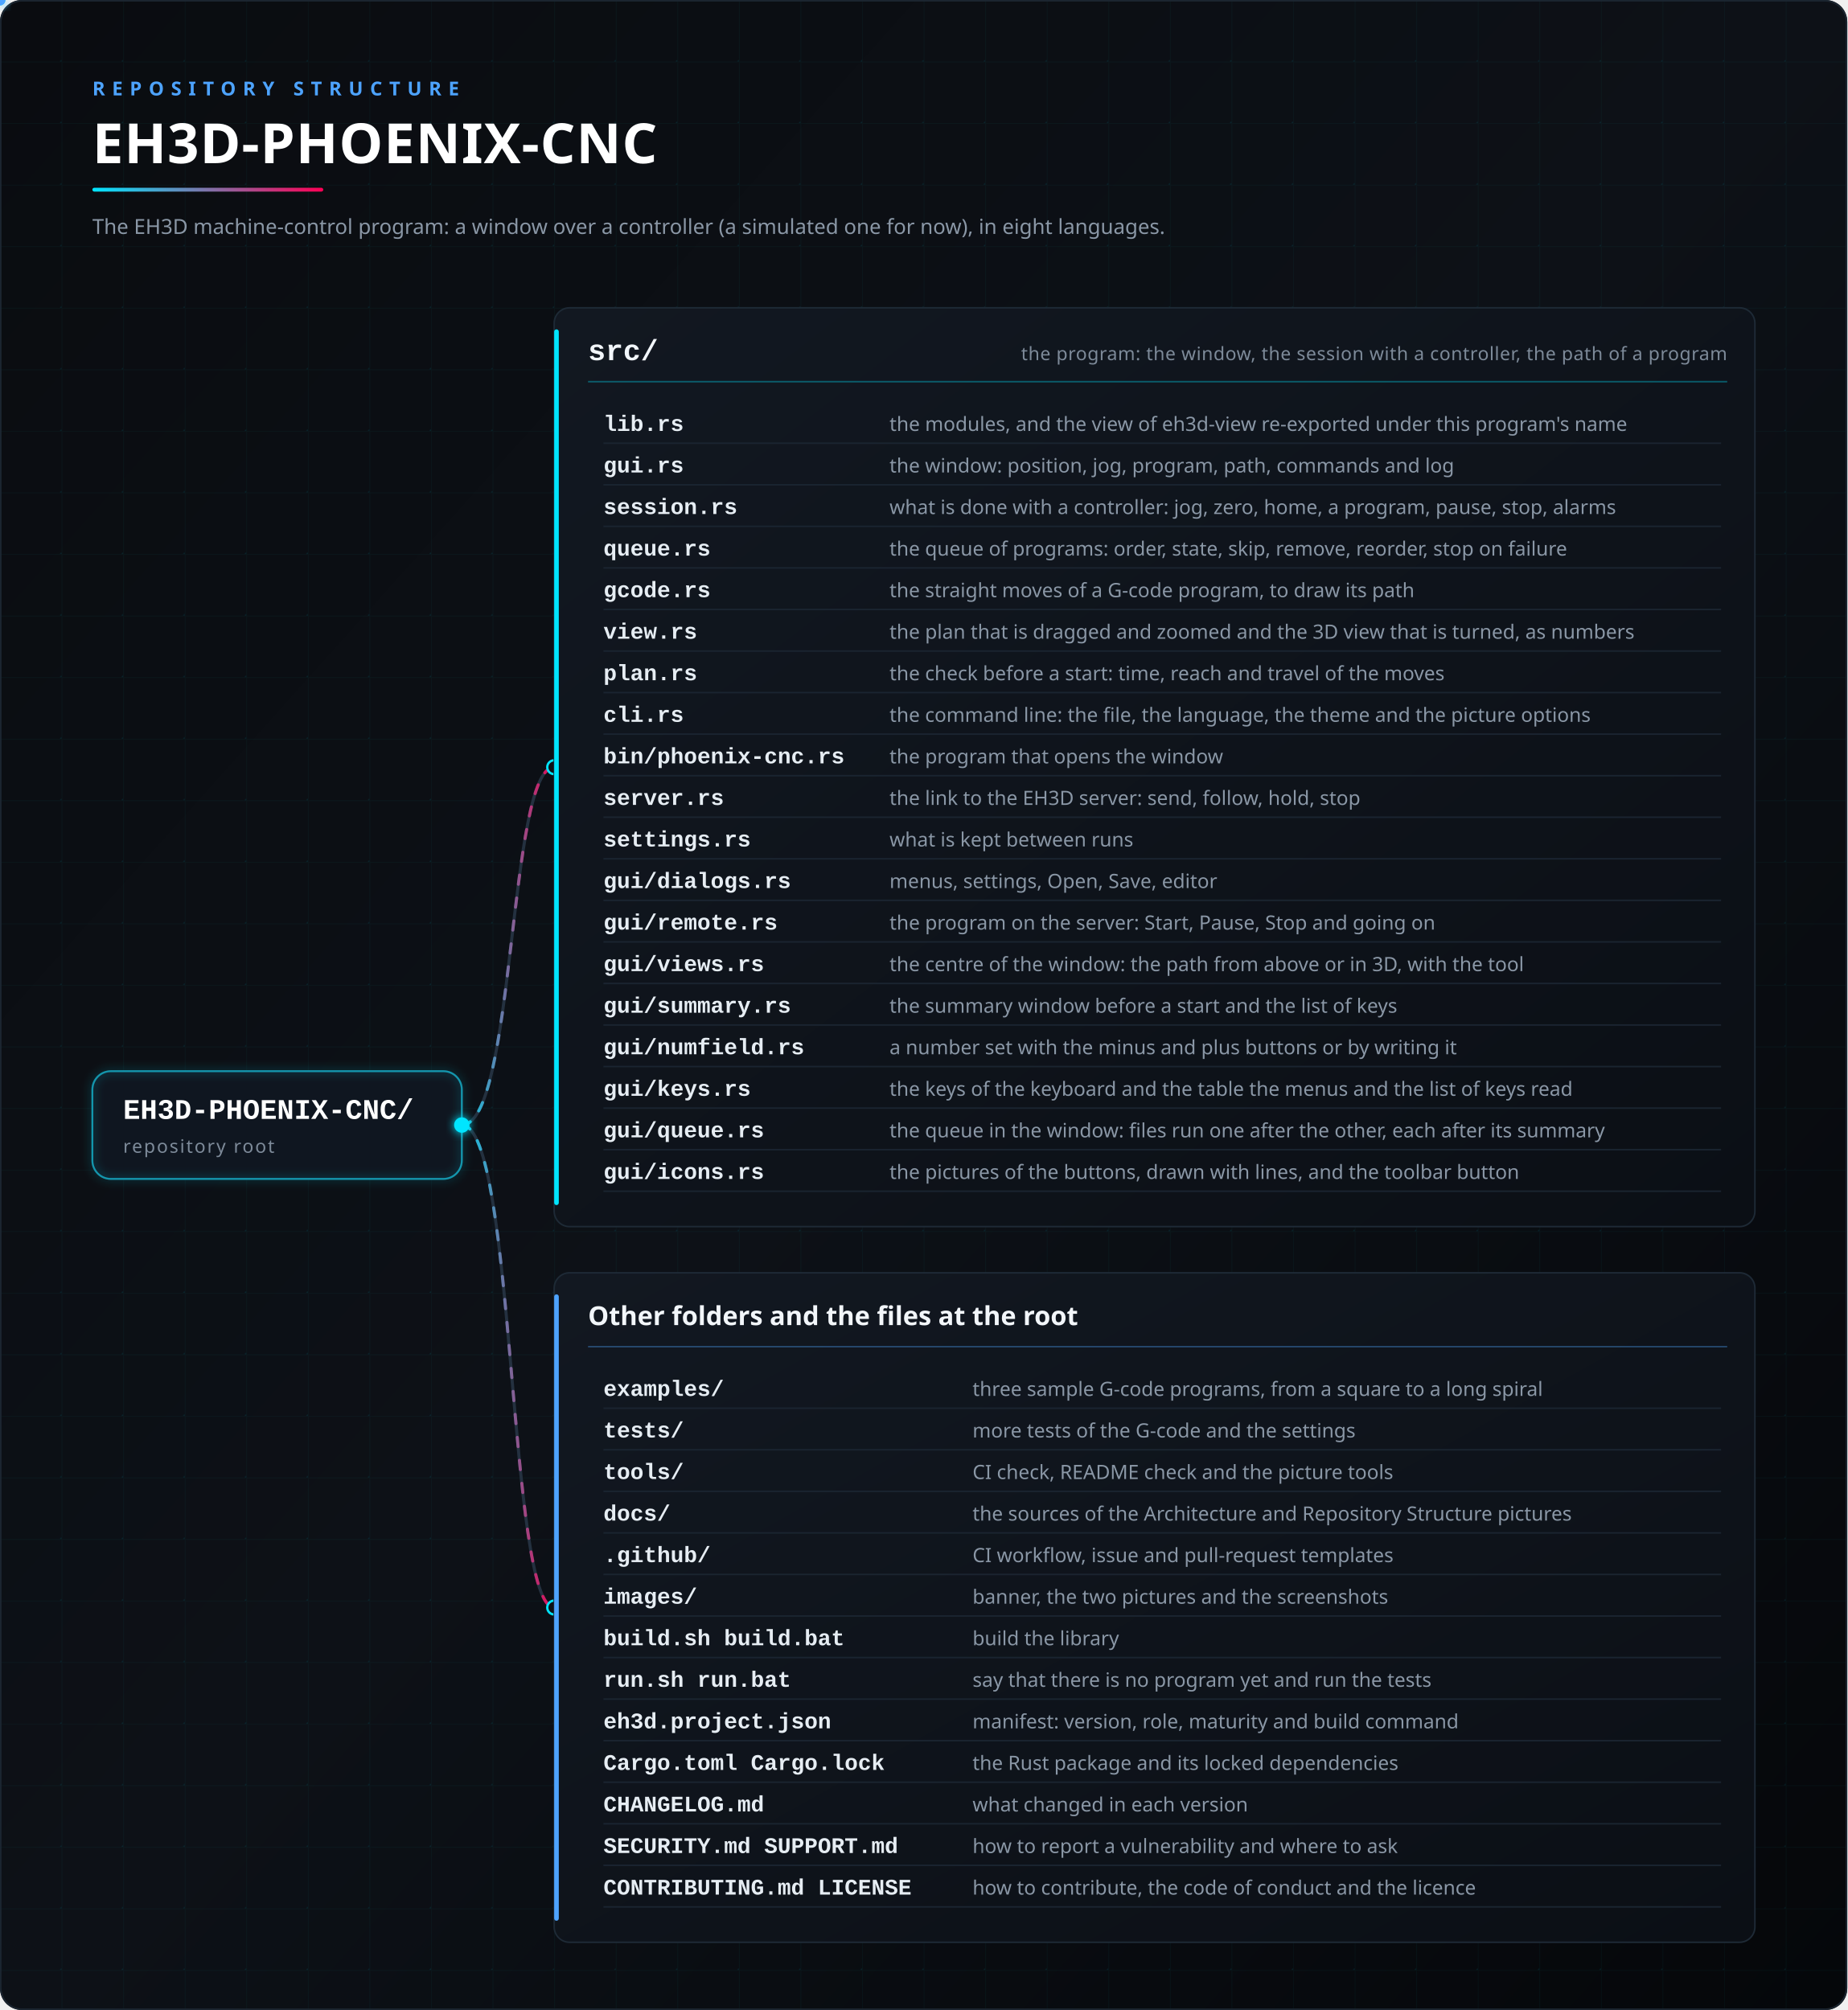
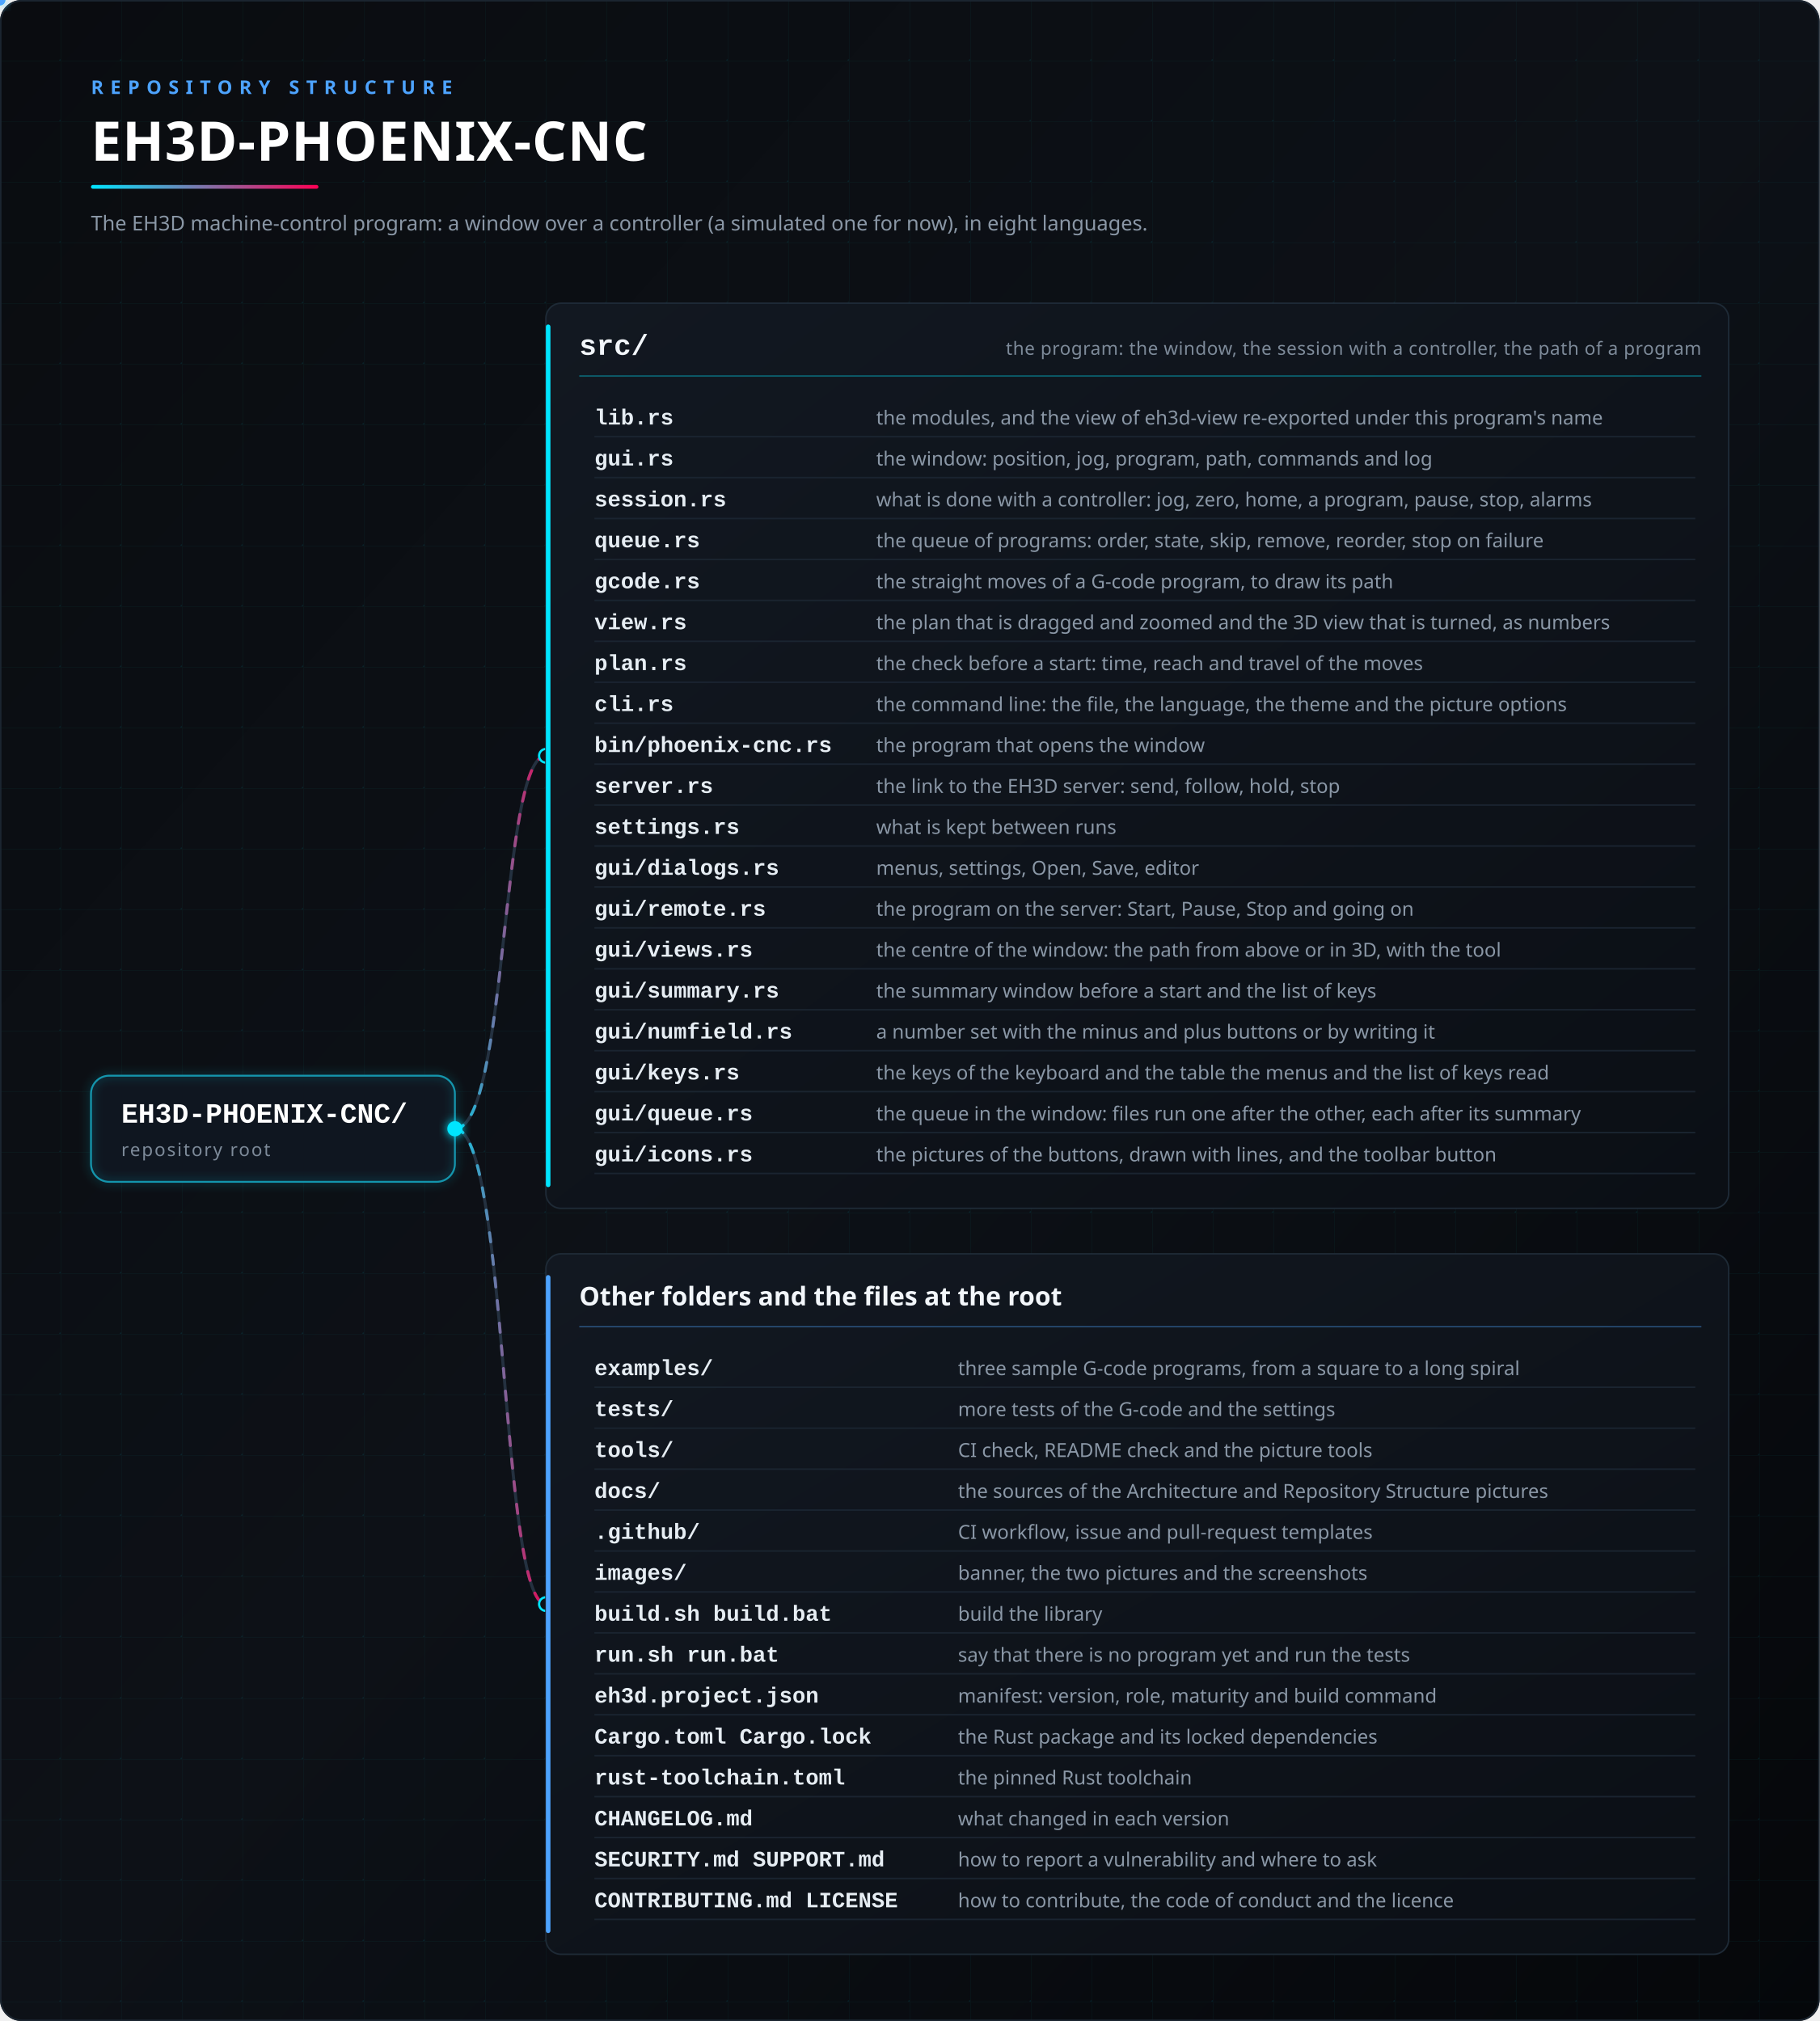
- <svg xmlns="http://www.w3.org/2000/svg" viewBox="0 0 1200 1306" width="100%" role="img" aria-labelledby="t d">
+ <svg xmlns="http://www.w3.org/2000/svg" viewBox="0 0 1200 1333" width="100%" role="img" aria-labelledby="t d">
  <defs>
    <linearGradient id="bg" x1="0" y1="0" x2="1" y2="1">
      <stop offset="0" stop-color="#0A0C10" />
      <stop offset="0.5" stop-color="#0D1117" />
      <stop offset="1" stop-color="#05070A" />
    </linearGradient>
    <linearGradient id="card" x1="0" y1="0" x2="1" y2="1">
      <stop offset="0" stop-color="#121821" />
      <stop offset="1" stop-color="#0B0F15" />
    </linearGradient>
    <linearGradient id="line" x1="0" y1="0" x2="1" y2="0">
      <stop offset="0" stop-color="#00E5FF" />
      <stop offset="1" stop-color="#FF0055" />
    </linearGradient>
    <filter id="glow" x="-50%" y="-50%" width="200%" height="200%">
      <feGaussianBlur stdDeviation="3" result="b" />
      <feMerge>
        <feMergeNode in="b" />
        <feMergeNode in="SourceGraphic" />
      </feMerge>
    </filter>
    <pattern id="grid" width="40" height="40" patternUnits="userSpaceOnUse">
      <path d="M40 0H0V40" fill="none" stroke="#00E5FF" stroke-opacity="0.035" />
      <circle cx="40" cy="40" r="1" fill="#00E5FF" fill-opacity="0.09" />
    </pattern>
  </defs>
-   <rect width="1200" height="1306" rx="14" fill="url(#bg)" />
-   <rect width="1200" height="1306" rx="14" fill="url(#grid)" />
-   <rect x="0.5" y="0.5" width="1199" height="1305" rx="14" fill="none" stroke="#1B2530" />
+   <rect width="1200" height="1333" rx="14" fill="url(#bg)" />
+   <rect width="1200" height="1333" rx="14" fill="url(#grid)" />
+   <rect x="0.5" y="0.5" width="1199" height="1332" rx="14" fill="none" stroke="#1B2530" />
  <text x="60" y="62" font-family="'Segoe UI','Noto Sans','Noto Sans CJK SC','Microsoft YaHei','Yu Gothic','Helvetica Neue',Helvetica,Arial,sans-serif" font-size="12.5" font-weight="600" fill="#4DA3FF" text-anchor="start" letter-spacing="4.5">REPOSITORY STRUCTURE</text>
  <text x="60" y="106" font-family="'Segoe UI','Noto Sans','Noto Sans CJK SC','Microsoft YaHei','Yu Gothic','Helvetica Neue',Helvetica,Arial,sans-serif" font-size="36" font-weight="700" fill="#FFFFFF" text-anchor="start" letter-spacing="0.5">EH3D-PHOENIX-CNC</text>
  <rect x="60" y="122" width="150" height="2.5" rx="1.25" fill="url(#line)">
    <animate attributeName="width" values="40;150;150" keyTimes="0;0.4;1" dur="3s" repeatCount="indefinite" />
  </rect>
  <text x="60" y="152" font-family="'Segoe UI','Noto Sans','Noto Sans CJK SC','Microsoft YaHei','Yu Gothic','Helvetica Neue',Helvetica,Arial,sans-serif" font-size="13.5" font-weight="400" fill="#8A97A6" text-anchor="start">The EH3D machine-control program: a window over a controller (a simulated one for now), in eight languages.</text>
-   <path id="c0" d="M300,731 C335,731 330,498.5 360,498.5" fill="none" stroke="#243140" stroke-width="2" />
-   <path d="M300,731 C335,731 330,498.5 360,498.5" fill="none" stroke="url(#line)" stroke-width="2" stroke-linecap="round" stroke-dasharray="6 9" opacity="0.9">
+   <path id="c0" d="M300,744.5 C335,744.5 330,498.5 360,498.5" fill="none" stroke="#243140" stroke-width="2" />
+   <path d="M300,744.5 C335,744.5 330,498.5 360,498.5" fill="none" stroke="url(#line)" stroke-width="2" stroke-linecap="round" stroke-dasharray="6 9" opacity="0.9">
    <animate attributeName="stroke-dashoffset" from="0" to="-30" dur="1.6s" repeatCount="indefinite" />
  </path>
  <circle cx="360" cy="498.5" r="4.5" fill="#0D1117" stroke="#00E5FF" stroke-width="1.5" />
-   <path id="c1" d="M300,731 C335,731 330,1044.5 360,1044.5" fill="none" stroke="#243140" stroke-width="2" />
-   <path d="M300,731 C335,731 330,1044.5 360,1044.5" fill="none" stroke="url(#line)" stroke-width="2" stroke-linecap="round" stroke-dasharray="6 9" opacity="0.9">
+   <path id="c1" d="M300,744.5 C335,744.5 330,1058 360,1058" fill="none" stroke="#243140" stroke-width="2" />
+   <path d="M300,744.5 C335,744.5 330,1058 360,1058" fill="none" stroke="url(#line)" stroke-width="2" stroke-linecap="round" stroke-dasharray="6 9" opacity="0.9">
    <animate attributeName="stroke-dashoffset" from="0" to="-30" dur="1.6s" repeatCount="indefinite" />
  </path>
-   <circle cx="360" cy="1044.5" r="4.5" fill="#0D1117" stroke="#00E5FF" stroke-width="1.5" />
+   <circle cx="360" cy="1058" r="4.5" fill="#0D1117" stroke="#00E5FF" stroke-width="1.5" />
  <circle r="3.5" fill="#00E5FF" filter="url(#glow)">
    <animateMotion dur="3.4s" repeatCount="indefinite">
      <mpath href="#c0" />
    </animateMotion>
  </circle>
  <circle r="3.5" fill="#4DA3FF" filter="url(#glow)">
    <animateMotion dur="4.2s" repeatCount="indefinite">
      <mpath href="#c1" />
    </animateMotion>
  </circle>
-   <rect x="60" y="696" width="240" height="70" rx="12" fill="#0F1620" stroke="#2A3A4C" stroke-width="1.2" />
-   <rect x="60" y="696" width="240" height="70" rx="12" fill="none" stroke="#00E5FF" stroke-opacity="0.5" stroke-width="1.2" filter="url(#glow)">
+   <rect x="60" y="709.5" width="240" height="70" rx="12" fill="#0F1620" stroke="#2A3A4C" stroke-width="1.2" />
+   <rect x="60" y="709.5" width="240" height="70" rx="12" fill="none" stroke="#00E5FF" stroke-opacity="0.5" stroke-width="1.2" filter="url(#glow)">
    <animate attributeName="stroke-opacity" values="0.15;0.6;0.15" dur="3.6s" repeatCount="indefinite" />
  </rect>
-   <text x="80" y="727" font-family="'JetBrains Mono','Cascadia Code','SFMono-Regular',Consolas,'Liberation Mono',monospace" font-size="18.5" font-weight="700" fill="#FFFFFF" text-anchor="start">EH3D-PHOENIX-CNC/</text>
-   <text x="80" y="749" font-family="'Segoe UI','Noto Sans','Noto Sans CJK SC','Microsoft YaHei','Yu Gothic','Helvetica Neue',Helvetica,Arial,sans-serif" font-size="12" font-weight="400" fill="#7D8A99" text-anchor="start" letter-spacing="1">repository root</text>
-   <circle cx="300" cy="731" r="5" fill="#00E5FF" filter="url(#glow)" />
+   <text x="80" y="740.5" font-family="'JetBrains Mono','Cascadia Code','SFMono-Regular',Consolas,'Liberation Mono',monospace" font-size="18.5" font-weight="700" fill="#FFFFFF" text-anchor="start">EH3D-PHOENIX-CNC/</text>
+   <text x="80" y="762.5" font-family="'Segoe UI','Noto Sans','Noto Sans CJK SC','Microsoft YaHei','Yu Gothic','Helvetica Neue',Helvetica,Arial,sans-serif" font-size="12" font-weight="400" fill="#7D8A99" text-anchor="start" letter-spacing="1">repository root</text>
+   <circle cx="300" cy="744.5" r="5" fill="#00E5FF" filter="url(#glow)" />
  <rect x="360" y="200" width="780" height="597" rx="10" fill="url(#card)" stroke="#1E2A36" stroke-width="1" />
  <rect x="360" y="214" width="3" height="569" rx="1.5" fill="#00E5FF">
    <animate attributeName="opacity" values="0.55;1;0.55" dur="4s" begin="0s" repeatCount="indefinite" />
  </rect>
  <text x="382" y="234" font-family="'JetBrains Mono','Cascadia Code','SFMono-Regular',Consolas,'Liberation Mono',monospace" font-size="19" font-weight="700" fill="#F2F6FA" text-anchor="start">src/</text>
  <text x="1122" y="234" font-family="'Segoe UI','Noto Sans','Noto Sans CJK SC','Microsoft YaHei','Yu Gothic','Helvetica Neue',Helvetica,Arial,sans-serif" font-size="12" font-weight="400" fill="#7D8A99" text-anchor="end" letter-spacing="0.3">the program: the window, the session with a controller, the path of a program</text>
  <line x1="382" y1="248" x2="1122" y2="248" stroke="#00E5FF" stroke-opacity="0.35" stroke-width="1" />
  <text x="392" y="280" font-family="'JetBrains Mono','Cascadia Code','SFMono-Regular',Consolas,'Liberation Mono',monospace" font-size="14.5" font-weight="600" fill="#E6EDF3" text-anchor="start">lib.rs</text>
  <text x="577.82" y="280" font-family="'Segoe UI','Noto Sans','Noto Sans CJK SC','Microsoft YaHei','Yu Gothic','Helvetica Neue',Helvetica,Arial,sans-serif" font-size="12.8" font-weight="400" fill="#8A97A6" text-anchor="start">the modules, and the view of eh3d-view re-exported under this program's name</text>
  <line x1="392" y1="288" x2="1118" y2="288" stroke="#1A2430" stroke-width="1" />
  <text x="392" y="307" font-family="'JetBrains Mono','Cascadia Code','SFMono-Regular',Consolas,'Liberation Mono',monospace" font-size="14.5" font-weight="600" fill="#E6EDF3" text-anchor="start">gui.rs</text>
  <text x="577.82" y="307" font-family="'Segoe UI','Noto Sans','Noto Sans CJK SC','Microsoft YaHei','Yu Gothic','Helvetica Neue',Helvetica,Arial,sans-serif" font-size="12.8" font-weight="400" fill="#8A97A6" text-anchor="start">the window: position, jog, program, path, commands and log</text>
  <line x1="392" y1="315" x2="1118" y2="315" stroke="#1A2430" stroke-width="1" />
  <text x="392" y="334" font-family="'JetBrains Mono','Cascadia Code','SFMono-Regular',Consolas,'Liberation Mono',monospace" font-size="14.5" font-weight="600" fill="#E6EDF3" text-anchor="start">session.rs</text>
  <text x="577.82" y="334" font-family="'Segoe UI','Noto Sans','Noto Sans CJK SC','Microsoft YaHei','Yu Gothic','Helvetica Neue',Helvetica,Arial,sans-serif" font-size="12.8" font-weight="400" fill="#8A97A6" text-anchor="start">what is done with a controller: jog, zero, home, a program, pause, stop, alarms</text>
  <line x1="392" y1="342" x2="1118" y2="342" stroke="#1A2430" stroke-width="1" />
  <text x="392" y="361" font-family="'JetBrains Mono','Cascadia Code','SFMono-Regular',Consolas,'Liberation Mono',monospace" font-size="14.5" font-weight="600" fill="#E6EDF3" text-anchor="start">queue.rs</text>
  <text x="577.82" y="361" font-family="'Segoe UI','Noto Sans','Noto Sans CJK SC','Microsoft YaHei','Yu Gothic','Helvetica Neue',Helvetica,Arial,sans-serif" font-size="12.8" font-weight="400" fill="#8A97A6" text-anchor="start">the queue of programs: order, state, skip, remove, reorder, stop on failure</text>
  <line x1="392" y1="369" x2="1118" y2="369" stroke="#1A2430" stroke-width="1" />
  <text x="392" y="388" font-family="'JetBrains Mono','Cascadia Code','SFMono-Regular',Consolas,'Liberation Mono',monospace" font-size="14.5" font-weight="600" fill="#E6EDF3" text-anchor="start">gcode.rs</text>
  <text x="577.82" y="388" font-family="'Segoe UI','Noto Sans','Noto Sans CJK SC','Microsoft YaHei','Yu Gothic','Helvetica Neue',Helvetica,Arial,sans-serif" font-size="12.8" font-weight="400" fill="#8A97A6" text-anchor="start">the straight moves of a G-code program, to draw its path</text>
  <line x1="392" y1="396" x2="1118" y2="396" stroke="#1A2430" stroke-width="1" />
  <text x="392" y="415" font-family="'JetBrains Mono','Cascadia Code','SFMono-Regular',Consolas,'Liberation Mono',monospace" font-size="14.5" font-weight="600" fill="#E6EDF3" text-anchor="start">view.rs</text>
  <text x="577.82" y="415" font-family="'Segoe UI','Noto Sans','Noto Sans CJK SC','Microsoft YaHei','Yu Gothic','Helvetica Neue',Helvetica,Arial,sans-serif" font-size="12.8" font-weight="400" fill="#8A97A6" text-anchor="start">the plan that is dragged and zoomed and the 3D view that is turned, as numbers</text>
  <line x1="392" y1="423" x2="1118" y2="423" stroke="#1A2430" stroke-width="1" />
  <text x="392" y="442" font-family="'JetBrains Mono','Cascadia Code','SFMono-Regular',Consolas,'Liberation Mono',monospace" font-size="14.5" font-weight="600" fill="#E6EDF3" text-anchor="start">plan.rs</text>
  <text x="577.82" y="442" font-family="'Segoe UI','Noto Sans','Noto Sans CJK SC','Microsoft YaHei','Yu Gothic','Helvetica Neue',Helvetica,Arial,sans-serif" font-size="12.8" font-weight="400" fill="#8A97A6" text-anchor="start">the check before a start: time, reach and travel of the moves</text>
  <line x1="392" y1="450" x2="1118" y2="450" stroke="#1A2430" stroke-width="1" />
  <text x="392" y="469" font-family="'JetBrains Mono','Cascadia Code','SFMono-Regular',Consolas,'Liberation Mono',monospace" font-size="14.5" font-weight="600" fill="#E6EDF3" text-anchor="start">cli.rs</text>
  <text x="577.82" y="469" font-family="'Segoe UI','Noto Sans','Noto Sans CJK SC','Microsoft YaHei','Yu Gothic','Helvetica Neue',Helvetica,Arial,sans-serif" font-size="12.8" font-weight="400" fill="#8A97A6" text-anchor="start">the command line: the file, the language, the theme and the picture options</text>
  <line x1="392" y1="477" x2="1118" y2="477" stroke="#1A2430" stroke-width="1" />
  <text x="392" y="496" font-family="'JetBrains Mono','Cascadia Code','SFMono-Regular',Consolas,'Liberation Mono',monospace" font-size="14.5" font-weight="600" fill="#E6EDF3" text-anchor="start">bin/phoenix-cnc.rs</text>
  <text x="577.82" y="496" font-family="'Segoe UI','Noto Sans','Noto Sans CJK SC','Microsoft YaHei','Yu Gothic','Helvetica Neue',Helvetica,Arial,sans-serif" font-size="12.8" font-weight="400" fill="#8A97A6" text-anchor="start">the program that opens the window</text>
  <line x1="392" y1="504" x2="1118" y2="504" stroke="#1A2430" stroke-width="1" />
  <text x="392" y="523" font-family="'JetBrains Mono','Cascadia Code','SFMono-Regular',Consolas,'Liberation Mono',monospace" font-size="14.5" font-weight="600" fill="#E6EDF3" text-anchor="start">server.rs</text>
  <text x="577.82" y="523" font-family="'Segoe UI','Noto Sans','Noto Sans CJK SC','Microsoft YaHei','Yu Gothic','Helvetica Neue',Helvetica,Arial,sans-serif" font-size="12.8" font-weight="400" fill="#8A97A6" text-anchor="start">the link to the EH3D server: send, follow, hold, stop</text>
  <line x1="392" y1="531" x2="1118" y2="531" stroke="#1A2430" stroke-width="1" />
  <text x="392" y="550" font-family="'JetBrains Mono','Cascadia Code','SFMono-Regular',Consolas,'Liberation Mono',monospace" font-size="14.5" font-weight="600" fill="#E6EDF3" text-anchor="start">settings.rs</text>
  <text x="577.82" y="550" font-family="'Segoe UI','Noto Sans','Noto Sans CJK SC','Microsoft YaHei','Yu Gothic','Helvetica Neue',Helvetica,Arial,sans-serif" font-size="12.8" font-weight="400" fill="#8A97A6" text-anchor="start">what is kept between runs</text>
  <line x1="392" y1="558" x2="1118" y2="558" stroke="#1A2430" stroke-width="1" />
  <text x="392" y="577" font-family="'JetBrains Mono','Cascadia Code','SFMono-Regular',Consolas,'Liberation Mono',monospace" font-size="14.5" font-weight="600" fill="#E6EDF3" text-anchor="start">gui/dialogs.rs</text>
  <text x="577.82" y="577" font-family="'Segoe UI','Noto Sans','Noto Sans CJK SC','Microsoft YaHei','Yu Gothic','Helvetica Neue',Helvetica,Arial,sans-serif" font-size="12.8" font-weight="400" fill="#8A97A6" text-anchor="start">menus, settings, Open, Save, editor</text>
  <line x1="392" y1="585" x2="1118" y2="585" stroke="#1A2430" stroke-width="1" />
  <text x="392" y="604" font-family="'JetBrains Mono','Cascadia Code','SFMono-Regular',Consolas,'Liberation Mono',monospace" font-size="14.5" font-weight="600" fill="#E6EDF3" text-anchor="start">gui/remote.rs</text>
  <text x="577.82" y="604" font-family="'Segoe UI','Noto Sans','Noto Sans CJK SC','Microsoft YaHei','Yu Gothic','Helvetica Neue',Helvetica,Arial,sans-serif" font-size="12.8" font-weight="400" fill="#8A97A6" text-anchor="start">the program on the server: Start, Pause, Stop and going on</text>
  <line x1="392" y1="612" x2="1118" y2="612" stroke="#1A2430" stroke-width="1" />
  <text x="392" y="631" font-family="'JetBrains Mono','Cascadia Code','SFMono-Regular',Consolas,'Liberation Mono',monospace" font-size="14.5" font-weight="600" fill="#E6EDF3" text-anchor="start">gui/views.rs</text>
  <text x="577.82" y="631" font-family="'Segoe UI','Noto Sans','Noto Sans CJK SC','Microsoft YaHei','Yu Gothic','Helvetica Neue',Helvetica,Arial,sans-serif" font-size="12.8" font-weight="400" fill="#8A97A6" text-anchor="start">the centre of the window: the path from above or in 3D, with the tool</text>
  <line x1="392" y1="639" x2="1118" y2="639" stroke="#1A2430" stroke-width="1" />
  <text x="392" y="658" font-family="'JetBrains Mono','Cascadia Code','SFMono-Regular',Consolas,'Liberation Mono',monospace" font-size="14.5" font-weight="600" fill="#E6EDF3" text-anchor="start">gui/summary.rs</text>
  <text x="577.82" y="658" font-family="'Segoe UI','Noto Sans','Noto Sans CJK SC','Microsoft YaHei','Yu Gothic','Helvetica Neue',Helvetica,Arial,sans-serif" font-size="12.8" font-weight="400" fill="#8A97A6" text-anchor="start">the summary window before a start and the list of keys</text>
  <line x1="392" y1="666" x2="1118" y2="666" stroke="#1A2430" stroke-width="1" />
  <text x="392" y="685" font-family="'JetBrains Mono','Cascadia Code','SFMono-Regular',Consolas,'Liberation Mono',monospace" font-size="14.5" font-weight="600" fill="#E6EDF3" text-anchor="start">gui/numfield.rs</text>
  <text x="577.82" y="685" font-family="'Segoe UI','Noto Sans','Noto Sans CJK SC','Microsoft YaHei','Yu Gothic','Helvetica Neue',Helvetica,Arial,sans-serif" font-size="12.8" font-weight="400" fill="#8A97A6" text-anchor="start">a number set with the minus and plus buttons or by writing it</text>
  <line x1="392" y1="693" x2="1118" y2="693" stroke="#1A2430" stroke-width="1" />
  <text x="392" y="712" font-family="'JetBrains Mono','Cascadia Code','SFMono-Regular',Consolas,'Liberation Mono',monospace" font-size="14.5" font-weight="600" fill="#E6EDF3" text-anchor="start">gui/keys.rs</text>
  <text x="577.82" y="712" font-family="'Segoe UI','Noto Sans','Noto Sans CJK SC','Microsoft YaHei','Yu Gothic','Helvetica Neue',Helvetica,Arial,sans-serif" font-size="12.8" font-weight="400" fill="#8A97A6" text-anchor="start">the keys of the keyboard and the table the menus and the list of keys read</text>
  <line x1="392" y1="720" x2="1118" y2="720" stroke="#1A2430" stroke-width="1" />
  <text x="392" y="739" font-family="'JetBrains Mono','Cascadia Code','SFMono-Regular',Consolas,'Liberation Mono',monospace" font-size="14.5" font-weight="600" fill="#E6EDF3" text-anchor="start">gui/queue.rs</text>
  <text x="577.82" y="739" font-family="'Segoe UI','Noto Sans','Noto Sans CJK SC','Microsoft YaHei','Yu Gothic','Helvetica Neue',Helvetica,Arial,sans-serif" font-size="12.8" font-weight="400" fill="#8A97A6" text-anchor="start">the queue in the window: files run one after the other, each after its summary</text>
  <line x1="392" y1="747" x2="1118" y2="747" stroke="#1A2430" stroke-width="1" />
  <text x="392" y="766" font-family="'JetBrains Mono','Cascadia Code','SFMono-Regular',Consolas,'Liberation Mono',monospace" font-size="14.5" font-weight="600" fill="#E6EDF3" text-anchor="start">gui/icons.rs</text>
  <text x="577.82" y="766" font-family="'Segoe UI','Noto Sans','Noto Sans CJK SC','Microsoft YaHei','Yu Gothic','Helvetica Neue',Helvetica,Arial,sans-serif" font-size="12.8" font-weight="400" fill="#8A97A6" text-anchor="start">the pictures of the buttons, drawn with lines, and the toolbar button</text>
  <line x1="392" y1="774" x2="1118" y2="774" stroke="#1A2430" stroke-width="1" />
-   <rect x="360" y="827" width="780" height="435" rx="10" fill="url(#card)" stroke="#1E2A36" stroke-width="1" />
-   <rect x="360" y="841" width="3" height="407" rx="1.5" fill="#4DA3FF">
+   <rect x="360" y="827" width="780" height="462" rx="10" fill="url(#card)" stroke="#1E2A36" stroke-width="1" />
+   <rect x="360" y="841" width="3" height="434" rx="1.5" fill="#4DA3FF">
    <animate attributeName="opacity" values="0.55;1;0.55" dur="4s" begin="0.6s" repeatCount="indefinite" />
  </rect>
  <text x="382" y="861" font-family="'Segoe UI','Noto Sans','Noto Sans CJK SC','Microsoft YaHei','Yu Gothic','Helvetica Neue',Helvetica,Arial,sans-serif" font-size="17" font-weight="700" fill="#F2F6FA" text-anchor="start">Other folders and the files at the root</text>
  <line x1="382" y1="875" x2="1122" y2="875" stroke="#4DA3FF" stroke-opacity="0.35" stroke-width="1" />
  <text x="392" y="907" font-family="'JetBrains Mono','Cascadia Code','SFMono-Regular',Consolas,'Liberation Mono',monospace" font-size="14.5" font-weight="600" fill="#E6EDF3" text-anchor="start">examples/</text>
  <text x="631.76" y="907" font-family="'Segoe UI','Noto Sans','Noto Sans CJK SC','Microsoft YaHei','Yu Gothic','Helvetica Neue',Helvetica,Arial,sans-serif" font-size="12.8" font-weight="400" fill="#8A97A6" text-anchor="start">three sample G-code programs, from a square to a long spiral</text>
  <line x1="392" y1="915" x2="1118" y2="915" stroke="#1A2430" stroke-width="1" />
  <text x="392" y="934" font-family="'JetBrains Mono','Cascadia Code','SFMono-Regular',Consolas,'Liberation Mono',monospace" font-size="14.5" font-weight="600" fill="#E6EDF3" text-anchor="start">tests/</text>
  <text x="631.76" y="934" font-family="'Segoe UI','Noto Sans','Noto Sans CJK SC','Microsoft YaHei','Yu Gothic','Helvetica Neue',Helvetica,Arial,sans-serif" font-size="12.8" font-weight="400" fill="#8A97A6" text-anchor="start">more tests of the G-code and the settings</text>
  <line x1="392" y1="942" x2="1118" y2="942" stroke="#1A2430" stroke-width="1" />
  <text x="392" y="961" font-family="'JetBrains Mono','Cascadia Code','SFMono-Regular',Consolas,'Liberation Mono',monospace" font-size="14.5" font-weight="600" fill="#E6EDF3" text-anchor="start">tools/</text>
  <text x="631.76" y="961" font-family="'Segoe UI','Noto Sans','Noto Sans CJK SC','Microsoft YaHei','Yu Gothic','Helvetica Neue',Helvetica,Arial,sans-serif" font-size="12.8" font-weight="400" fill="#8A97A6" text-anchor="start">CI check, README check and the picture tools</text>
  <line x1="392" y1="969" x2="1118" y2="969" stroke="#1A2430" stroke-width="1" />
  <text x="392" y="988" font-family="'JetBrains Mono','Cascadia Code','SFMono-Regular',Consolas,'Liberation Mono',monospace" font-size="14.5" font-weight="600" fill="#E6EDF3" text-anchor="start">docs/</text>
  <text x="631.76" y="988" font-family="'Segoe UI','Noto Sans','Noto Sans CJK SC','Microsoft YaHei','Yu Gothic','Helvetica Neue',Helvetica,Arial,sans-serif" font-size="12.8" font-weight="400" fill="#8A97A6" text-anchor="start">the sources of the Architecture and Repository Structure pictures</text>
  <line x1="392" y1="996" x2="1118" y2="996" stroke="#1A2430" stroke-width="1" />
  <text x="392" y="1015" font-family="'JetBrains Mono','Cascadia Code','SFMono-Regular',Consolas,'Liberation Mono',monospace" font-size="14.5" font-weight="600" fill="#E6EDF3" text-anchor="start">.github/</text>
  <text x="631.76" y="1015" font-family="'Segoe UI','Noto Sans','Noto Sans CJK SC','Microsoft YaHei','Yu Gothic','Helvetica Neue',Helvetica,Arial,sans-serif" font-size="12.8" font-weight="400" fill="#8A97A6" text-anchor="start">CI workflow, issue and pull-request templates</text>
  <line x1="392" y1="1023" x2="1118" y2="1023" stroke="#1A2430" stroke-width="1" />
  <text x="392" y="1042" font-family="'JetBrains Mono','Cascadia Code','SFMono-Regular',Consolas,'Liberation Mono',monospace" font-size="14.5" font-weight="600" fill="#E6EDF3" text-anchor="start">images/</text>
  <text x="631.76" y="1042" font-family="'Segoe UI','Noto Sans','Noto Sans CJK SC','Microsoft YaHei','Yu Gothic','Helvetica Neue',Helvetica,Arial,sans-serif" font-size="12.8" font-weight="400" fill="#8A97A6" text-anchor="start">banner, the two pictures and the screenshots</text>
  <line x1="392" y1="1050" x2="1118" y2="1050" stroke="#1A2430" stroke-width="1" />
  <text x="392" y="1069" font-family="'JetBrains Mono','Cascadia Code','SFMono-Regular',Consolas,'Liberation Mono',monospace" font-size="14.5" font-weight="600" fill="#E6EDF3" text-anchor="start">build.sh  build.bat</text>
  <text x="631.76" y="1069" font-family="'Segoe UI','Noto Sans','Noto Sans CJK SC','Microsoft YaHei','Yu Gothic','Helvetica Neue',Helvetica,Arial,sans-serif" font-size="12.8" font-weight="400" fill="#8A97A6" text-anchor="start">build the library</text>
  <line x1="392" y1="1077" x2="1118" y2="1077" stroke="#1A2430" stroke-width="1" />
  <text x="392" y="1096" font-family="'JetBrains Mono','Cascadia Code','SFMono-Regular',Consolas,'Liberation Mono',monospace" font-size="14.5" font-weight="600" fill="#E6EDF3" text-anchor="start">run.sh  run.bat</text>
  <text x="631.76" y="1096" font-family="'Segoe UI','Noto Sans','Noto Sans CJK SC','Microsoft YaHei','Yu Gothic','Helvetica Neue',Helvetica,Arial,sans-serif" font-size="12.8" font-weight="400" fill="#8A97A6" text-anchor="start">say that there is no program yet and run the tests</text>
  <line x1="392" y1="1104" x2="1118" y2="1104" stroke="#1A2430" stroke-width="1" />
  <text x="392" y="1123" font-family="'JetBrains Mono','Cascadia Code','SFMono-Regular',Consolas,'Liberation Mono',monospace" font-size="14.5" font-weight="600" fill="#E6EDF3" text-anchor="start">eh3d.project.json</text>
  <text x="631.76" y="1123" font-family="'Segoe UI','Noto Sans','Noto Sans CJK SC','Microsoft YaHei','Yu Gothic','Helvetica Neue',Helvetica,Arial,sans-serif" font-size="12.8" font-weight="400" fill="#8A97A6" text-anchor="start">manifest: version, role, maturity and build command</text>
  <line x1="392" y1="1131" x2="1118" y2="1131" stroke="#1A2430" stroke-width="1" />
  <text x="392" y="1150" font-family="'JetBrains Mono','Cascadia Code','SFMono-Regular',Consolas,'Liberation Mono',monospace" font-size="14.5" font-weight="600" fill="#E6EDF3" text-anchor="start">Cargo.toml  Cargo.lock</text>
  <text x="631.76" y="1150" font-family="'Segoe UI','Noto Sans','Noto Sans CJK SC','Microsoft YaHei','Yu Gothic','Helvetica Neue',Helvetica,Arial,sans-serif" font-size="12.8" font-weight="400" fill="#8A97A6" text-anchor="start">the Rust package and its locked dependencies</text>
  <line x1="392" y1="1158" x2="1118" y2="1158" stroke="#1A2430" stroke-width="1" />
-   <text x="392" y="1177" font-family="'JetBrains Mono','Cascadia Code','SFMono-Regular',Consolas,'Liberation Mono',monospace" font-size="14.5" font-weight="600" fill="#E6EDF3" text-anchor="start">CHANGELOG.md</text>
-   <text x="631.76" y="1177" font-family="'Segoe UI','Noto Sans','Noto Sans CJK SC','Microsoft YaHei','Yu Gothic','Helvetica Neue',Helvetica,Arial,sans-serif" font-size="12.8" font-weight="400" fill="#8A97A6" text-anchor="start">what changed in each version</text>
+   <text x="392" y="1177" font-family="'JetBrains Mono','Cascadia Code','SFMono-Regular',Consolas,'Liberation Mono',monospace" font-size="14.5" font-weight="600" fill="#E6EDF3" text-anchor="start">rust-toolchain.toml</text>
+   <text x="631.76" y="1177" font-family="'Segoe UI','Noto Sans','Noto Sans CJK SC','Microsoft YaHei','Yu Gothic','Helvetica Neue',Helvetica,Arial,sans-serif" font-size="12.8" font-weight="400" fill="#8A97A6" text-anchor="start">the pinned Rust toolchain</text>
  <line x1="392" y1="1185" x2="1118" y2="1185" stroke="#1A2430" stroke-width="1" />
-   <text x="392" y="1204" font-family="'JetBrains Mono','Cascadia Code','SFMono-Regular',Consolas,'Liberation Mono',monospace" font-size="14.5" font-weight="600" fill="#E6EDF3" text-anchor="start">SECURITY.md  SUPPORT.md</text>
-   <text x="631.76" y="1204" font-family="'Segoe UI','Noto Sans','Noto Sans CJK SC','Microsoft YaHei','Yu Gothic','Helvetica Neue',Helvetica,Arial,sans-serif" font-size="12.8" font-weight="400" fill="#8A97A6" text-anchor="start">how to report a vulnerability and where to ask</text>
+   <text x="392" y="1204" font-family="'JetBrains Mono','Cascadia Code','SFMono-Regular',Consolas,'Liberation Mono',monospace" font-size="14.5" font-weight="600" fill="#E6EDF3" text-anchor="start">CHANGELOG.md</text>
+   <text x="631.76" y="1204" font-family="'Segoe UI','Noto Sans','Noto Sans CJK SC','Microsoft YaHei','Yu Gothic','Helvetica Neue',Helvetica,Arial,sans-serif" font-size="12.8" font-weight="400" fill="#8A97A6" text-anchor="start">what changed in each version</text>
  <line x1="392" y1="1212" x2="1118" y2="1212" stroke="#1A2430" stroke-width="1" />
-   <text x="392" y="1231" font-family="'JetBrains Mono','Cascadia Code','SFMono-Regular',Consolas,'Liberation Mono',monospace" font-size="14.5" font-weight="600" fill="#E6EDF3" text-anchor="start">CONTRIBUTING.md  LICENSE</text>
-   <text x="631.76" y="1231" font-family="'Segoe UI','Noto Sans','Noto Sans CJK SC','Microsoft YaHei','Yu Gothic','Helvetica Neue',Helvetica,Arial,sans-serif" font-size="12.8" font-weight="400" fill="#8A97A6" text-anchor="start">how to contribute, the code of conduct and the licence</text>
+   <text x="392" y="1231" font-family="'JetBrains Mono','Cascadia Code','SFMono-Regular',Consolas,'Liberation Mono',monospace" font-size="14.5" font-weight="600" fill="#E6EDF3" text-anchor="start">SECURITY.md  SUPPORT.md</text>
+   <text x="631.76" y="1231" font-family="'Segoe UI','Noto Sans','Noto Sans CJK SC','Microsoft YaHei','Yu Gothic','Helvetica Neue',Helvetica,Arial,sans-serif" font-size="12.8" font-weight="400" fill="#8A97A6" text-anchor="start">how to report a vulnerability and where to ask</text>
  <line x1="392" y1="1239" x2="1118" y2="1239" stroke="#1A2430" stroke-width="1" />
+   <text x="392" y="1258" font-family="'JetBrains Mono','Cascadia Code','SFMono-Regular',Consolas,'Liberation Mono',monospace" font-size="14.5" font-weight="600" fill="#E6EDF3" text-anchor="start">CONTRIBUTING.md  LICENSE</text>
+   <text x="631.76" y="1258" font-family="'Segoe UI','Noto Sans','Noto Sans CJK SC','Microsoft YaHei','Yu Gothic','Helvetica Neue',Helvetica,Arial,sans-serif" font-size="12.8" font-weight="400" fill="#8A97A6" text-anchor="start">how to contribute, the code of conduct and the licence</text>
+   <line x1="392" y1="1266" x2="1118" y2="1266" stroke="#1A2430" stroke-width="1" />
</svg>
